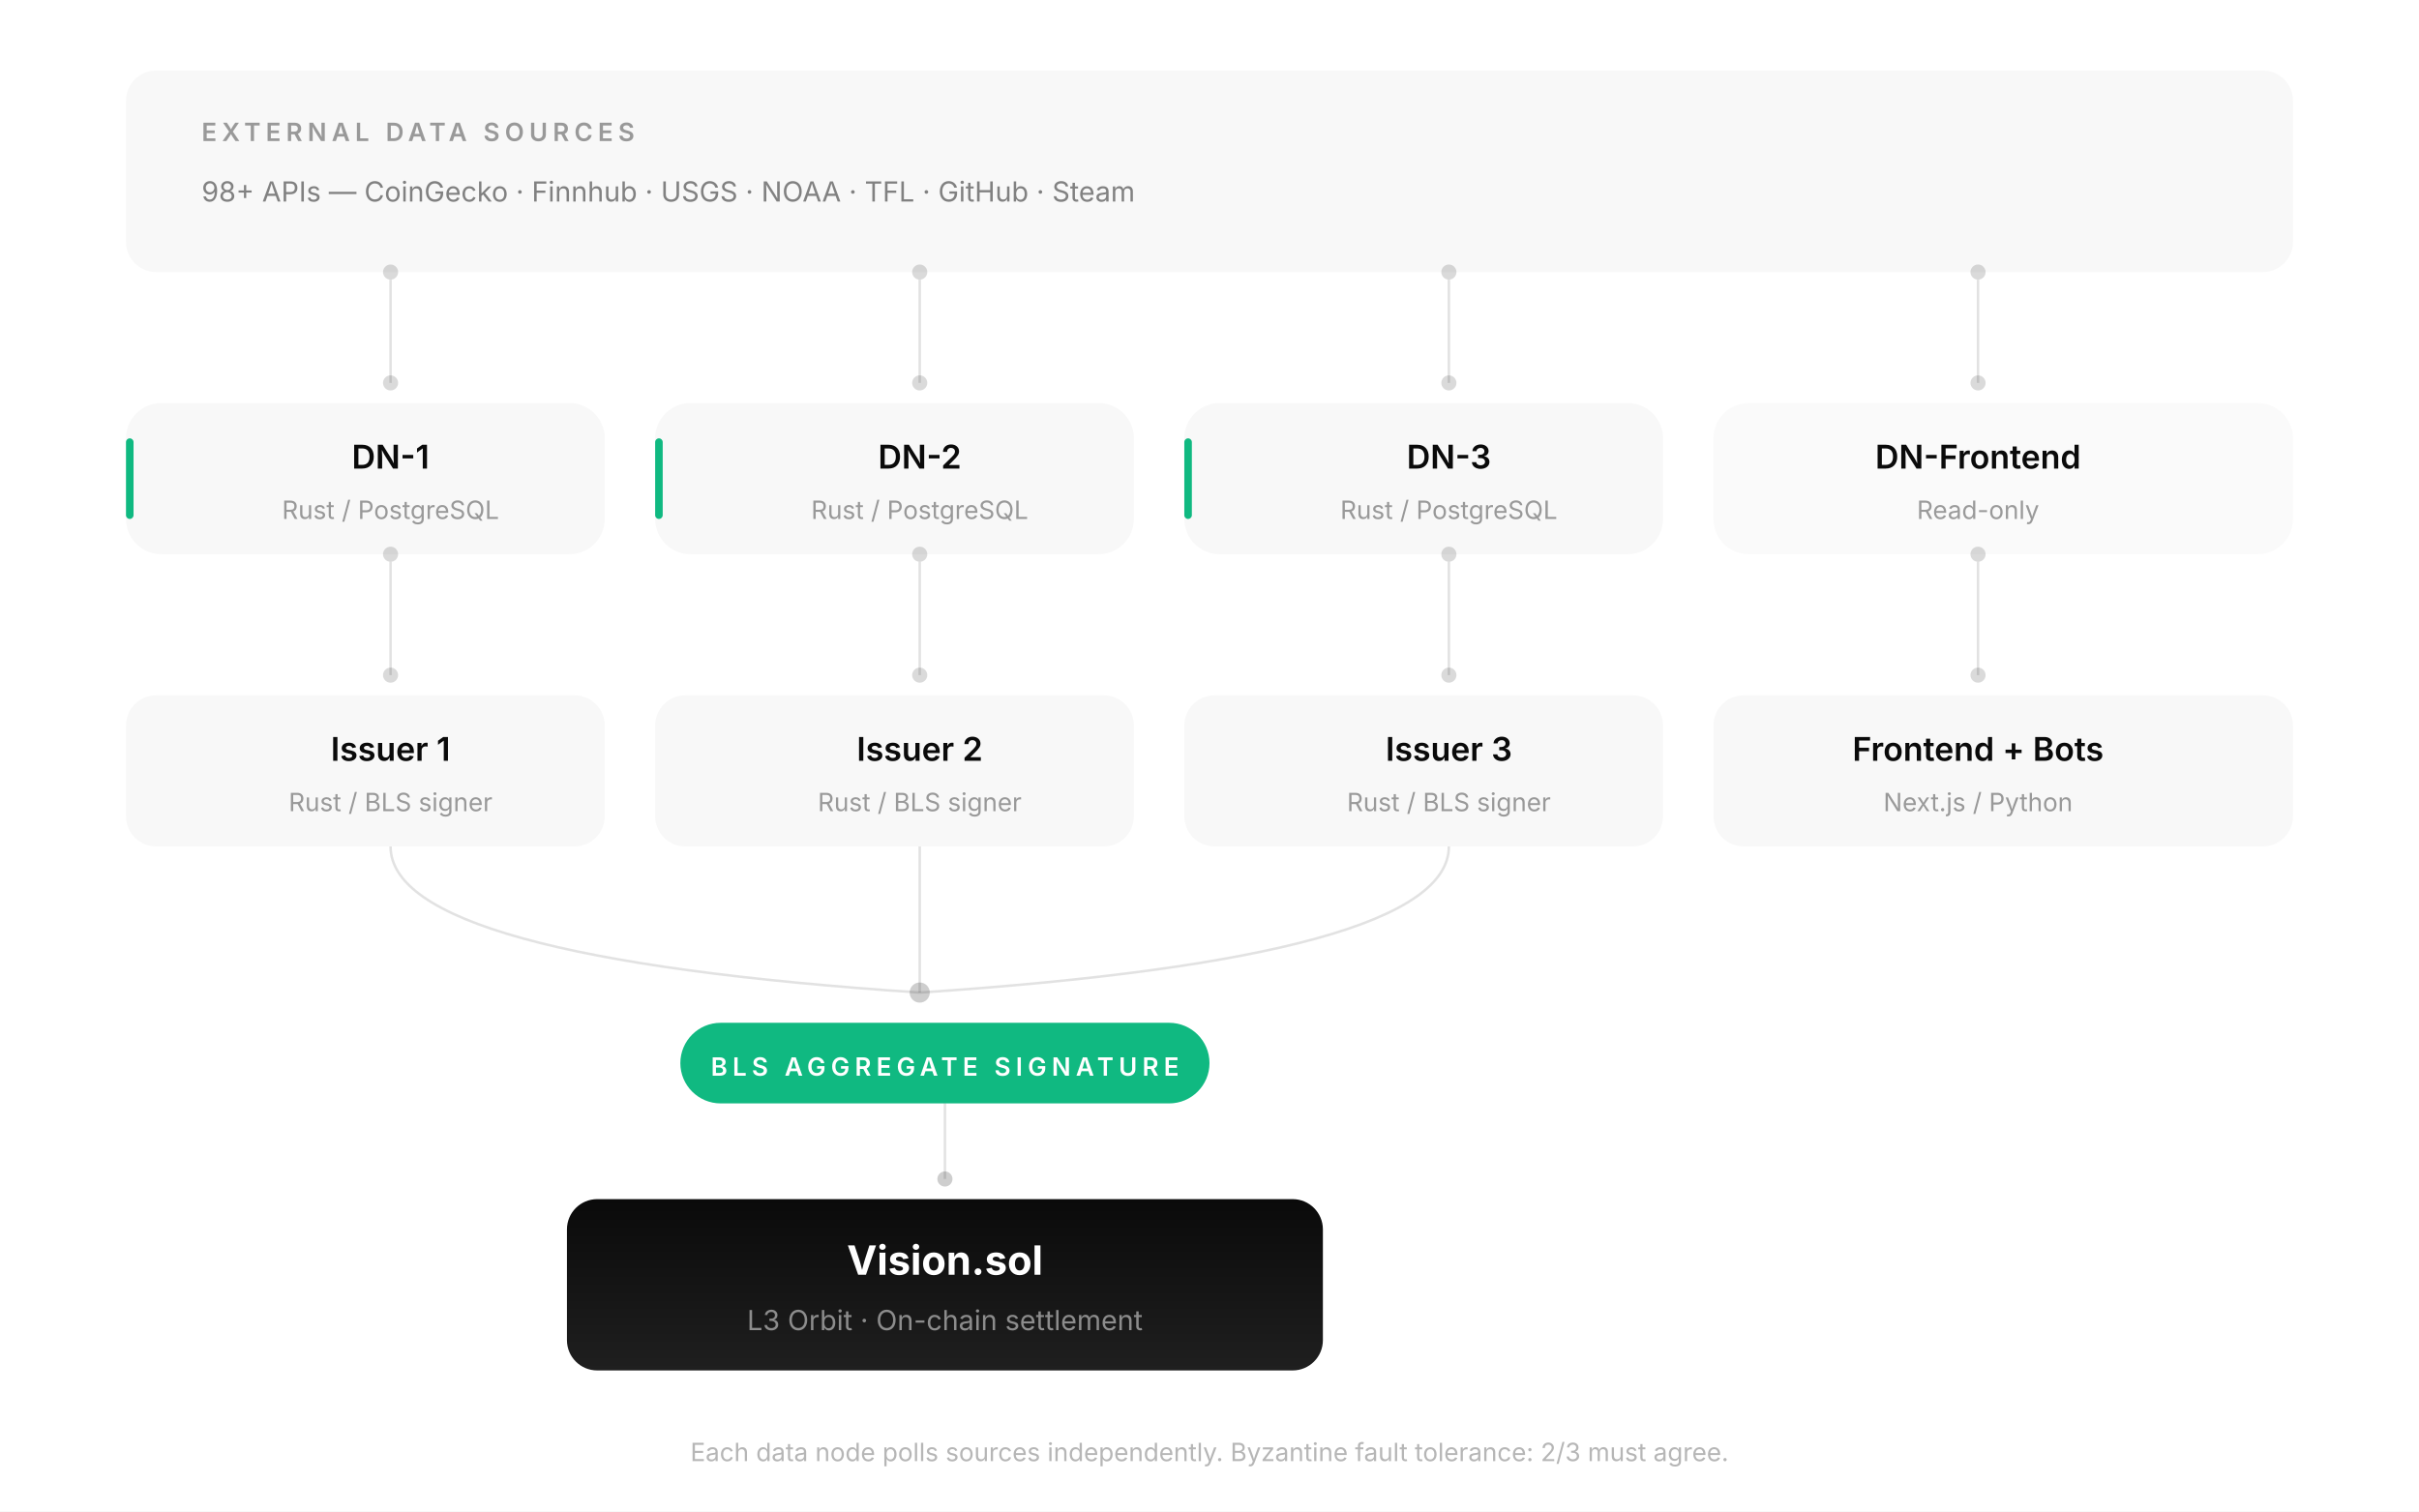
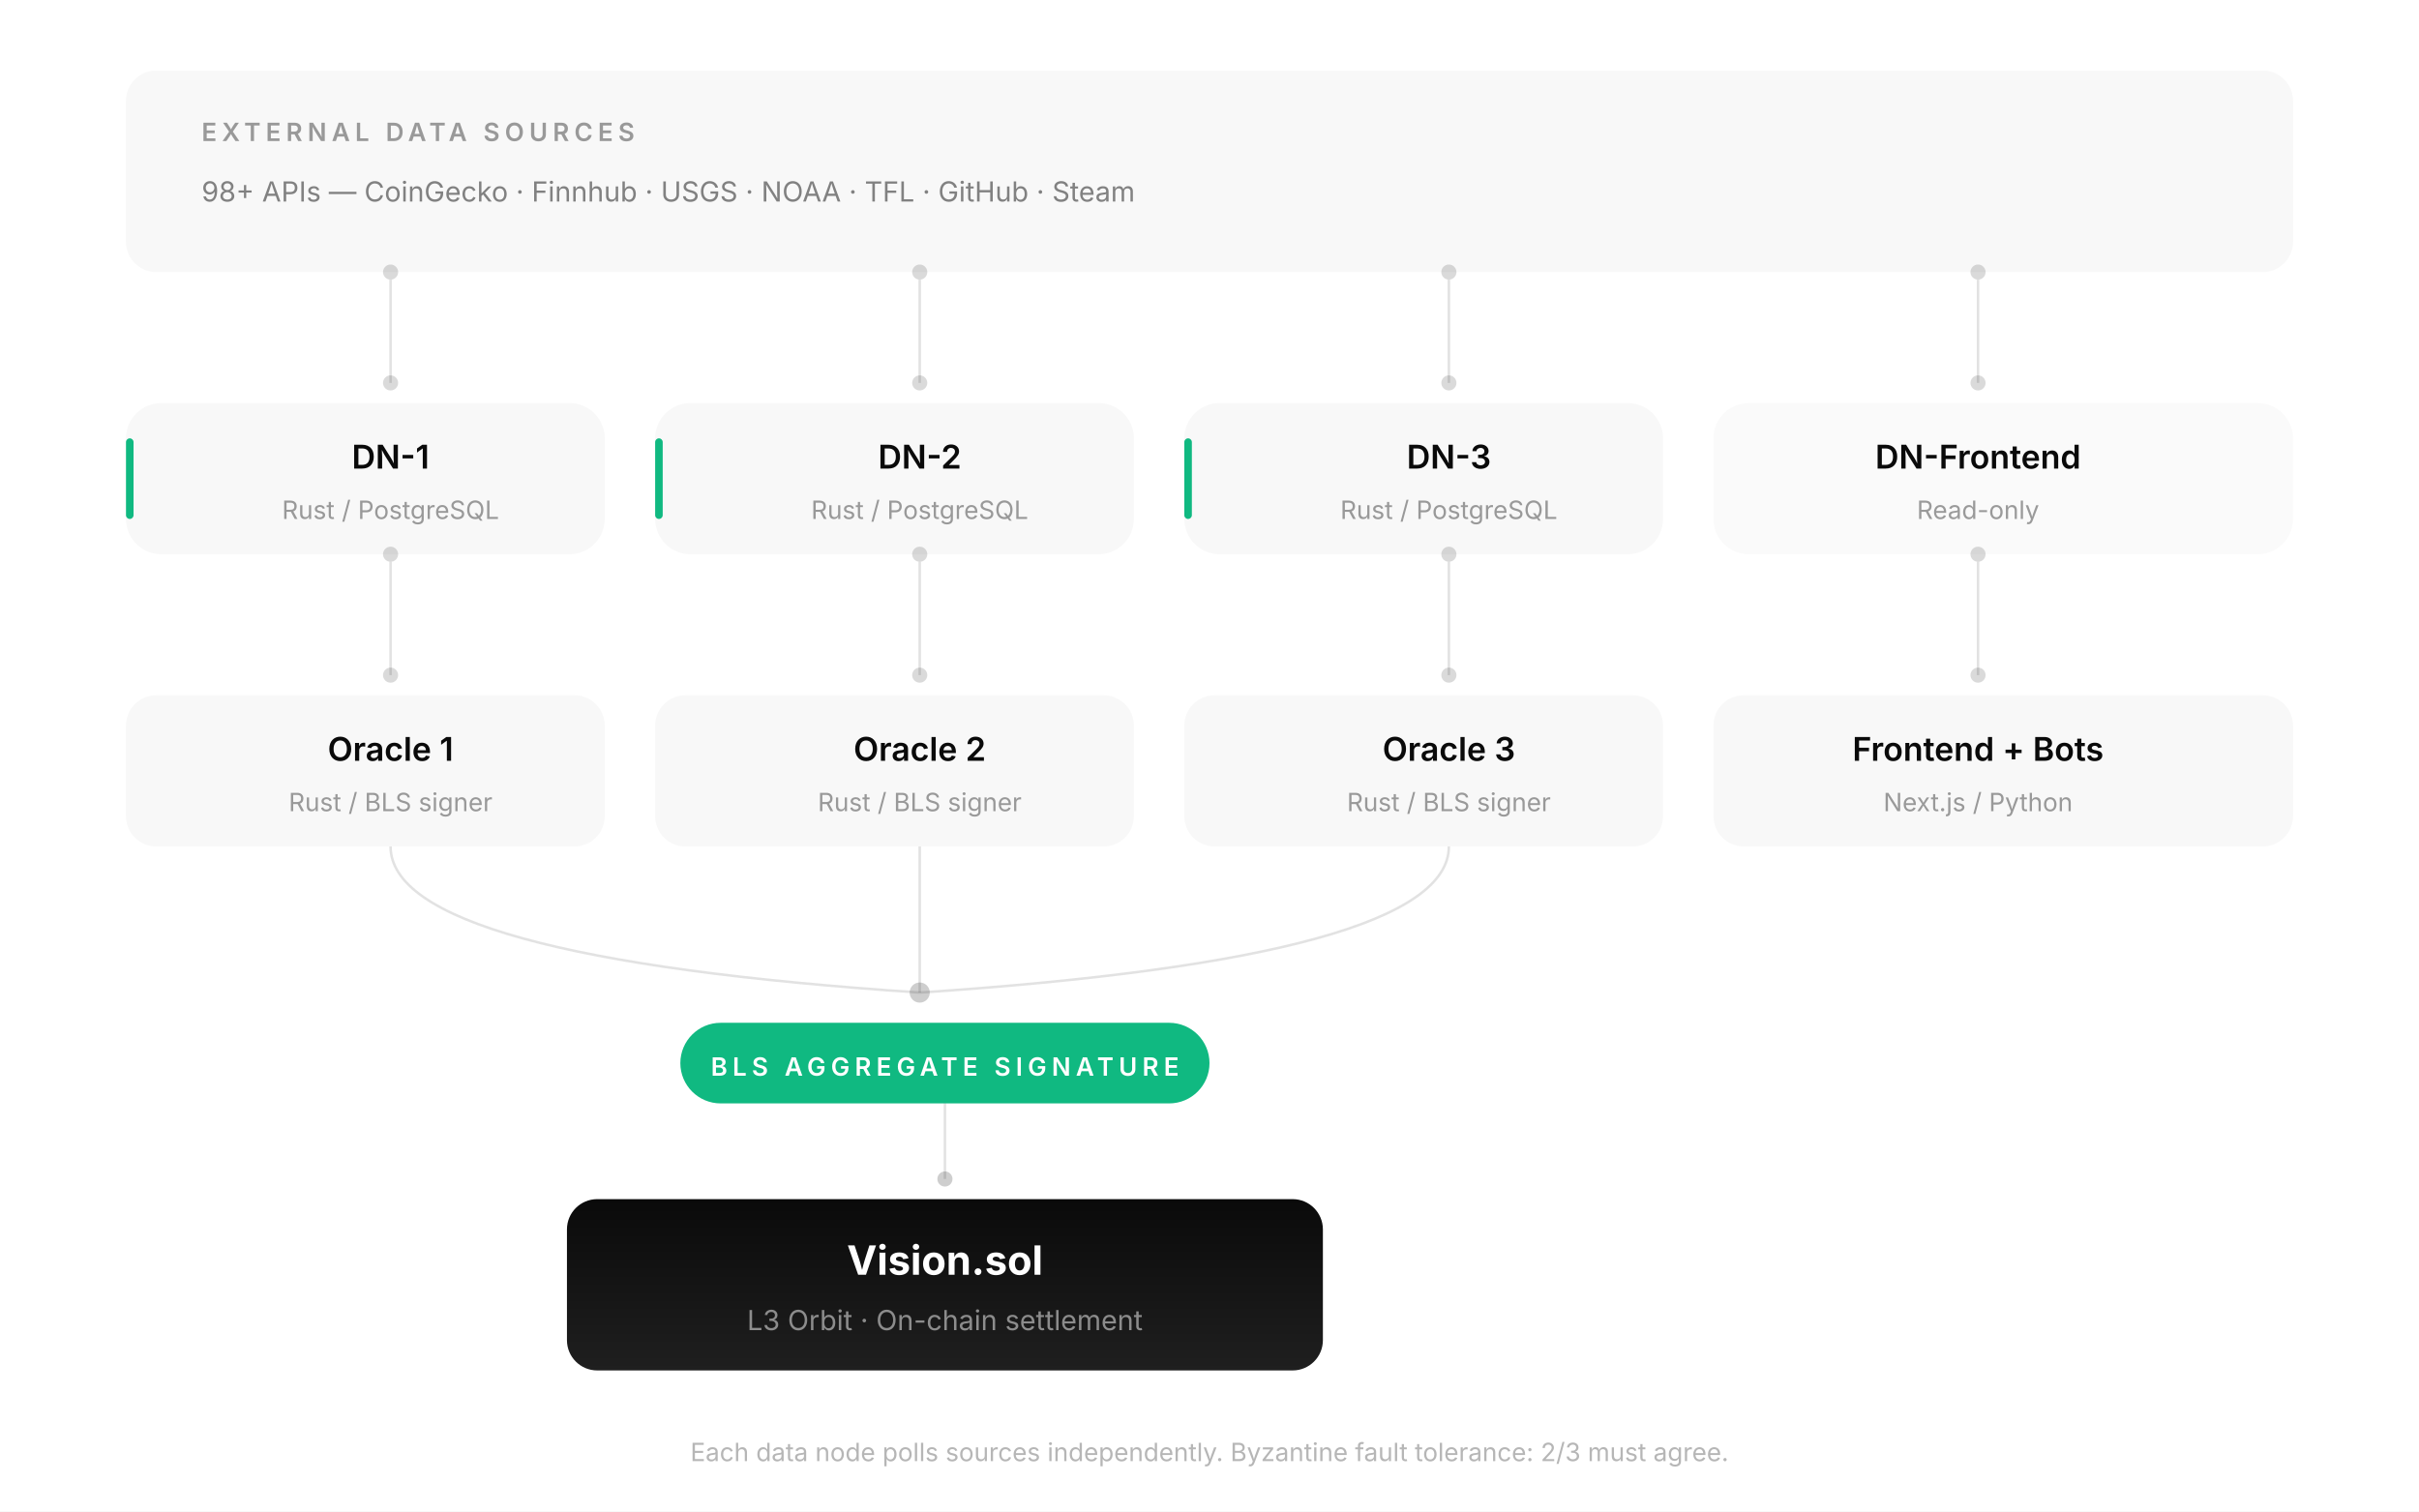
<svg xmlns="http://www.w3.org/2000/svg" width="960" height="600" viewBox="0 0 960 600">
  <defs>
    <linearGradient id="darkGrad" x1="0%" y1="0%" x2="0%" y2="100%">
      <stop offset="0%" stop-color="#0A0A0A" />
      <stop offset="100%" stop-color="#1F1F1F" />
    </linearGradient>
    <filter id="subtleShadow" x="-4%" y="-4%" width="108%" height="112%">
      <feDropShadow dx="0" dy="2" stdDeviation="8" flood-color="#000" flood-opacity="0.03" />
    </filter>
  </defs>
  <rect width="960" height="600" fill="#FFFFFF" />
  <rect x="50" y="28" width="860" height="80" rx="12" fill="#0A0A0A" fill-opacity="0.03" filter="url(#subtleShadow)" />
  <text x="80" y="56" font-family="Inter, system-ui, sans-serif" font-size="10" font-weight="600" fill="#0A0A0A" opacity="0.4" letter-spacing="2">EXTERNAL DATA SOURCES</text>
  <text x="80" y="80" font-family="Inter, system-ui, sans-serif" font-size="11" font-weight="400" fill="#0A0A0A" opacity="0.5">98+ APIs — CoinGecko  ·  Finnhub  ·  USGS  ·  NOAA  ·  TFL  ·  GitHub  ·  Steam</text>
  <circle cx="155" cy="108" r="3" fill="#0A0A0A" opacity="0.15" />
  <line x1="155" y1="111" x2="155" y2="152" stroke="#0A0A0A" stroke-opacity="0.12" stroke-width="1" />
  <circle cx="155" cy="152" r="3" fill="#0A0A0A" opacity="0.15" />
  <circle cx="365" cy="108" r="3" fill="#0A0A0A" opacity="0.15" />
  <line x1="365" y1="111" x2="365" y2="152" stroke="#0A0A0A" stroke-opacity="0.12" stroke-width="1" />
  <circle cx="365" cy="152" r="3" fill="#0A0A0A" opacity="0.15" />
  <circle cx="575" cy="108" r="3" fill="#0A0A0A" opacity="0.15" />
  <line x1="575" y1="111" x2="575" y2="152" stroke="#0A0A0A" stroke-opacity="0.12" stroke-width="1" />
  <circle cx="575" cy="152" r="3" fill="#0A0A0A" opacity="0.15" />
  <circle cx="785" cy="108" r="3" fill="#0A0A0A" opacity="0.15" />
  <line x1="785" y1="111" x2="785" y2="152" stroke="#0A0A0A" stroke-opacity="0.12" stroke-width="1" />
  <circle cx="785" cy="152" r="3" fill="#0A0A0A" opacity="0.15" />
  <rect x="50" y="160" width="190" height="60" rx="14" fill="#0A0A0A" fill-opacity="0.03" />
  <rect x="50" y="174" width="3" height="32" rx="1.5" fill="#10B981" />
  <text x="155" y="186" text-anchor="middle" font-family="Inter, system-ui, sans-serif" font-size="13" font-weight="600" fill="#0A0A0A">DN-1</text>
  <text x="155" y="206" text-anchor="middle" font-family="Inter, system-ui, sans-serif" font-size="10" font-weight="400" fill="#0A0A0A" opacity="0.4">Rust / PostgreSQL</text>
  <rect x="260" y="160" width="190" height="60" rx="14" fill="#0A0A0A" fill-opacity="0.03" />
  <rect x="260" y="174" width="3" height="32" rx="1.5" fill="#10B981" />
  <text x="365" y="186" text-anchor="middle" font-family="Inter, system-ui, sans-serif" font-size="13" font-weight="600" fill="#0A0A0A">DN-2</text>
  <text x="365" y="206" text-anchor="middle" font-family="Inter, system-ui, sans-serif" font-size="10" font-weight="400" fill="#0A0A0A" opacity="0.4">Rust / PostgreSQL</text>
  <rect x="470" y="160" width="190" height="60" rx="14" fill="#0A0A0A" fill-opacity="0.03" />
  <rect x="470" y="174" width="3" height="32" rx="1.5" fill="#10B981" />
  <text x="575" y="186" text-anchor="middle" font-family="Inter, system-ui, sans-serif" font-size="13" font-weight="600" fill="#0A0A0A">DN-3</text>
  <text x="575" y="206" text-anchor="middle" font-family="Inter, system-ui, sans-serif" font-size="10" font-weight="400" fill="#0A0A0A" opacity="0.4">Rust / PostgreSQL</text>
  <rect x="680" y="160" width="230" height="60" rx="14" fill="#0A0A0A" fill-opacity="0.02" />
  <text x="785" y="186" text-anchor="middle" font-family="Inter, system-ui, sans-serif" font-size="13" font-weight="600" fill="#0A0A0A">DN-Frontend</text>
  <text x="785" y="206" text-anchor="middle" font-family="Inter, system-ui, sans-serif" font-size="10" font-weight="400" fill="#0A0A0A" opacity="0.4">Read-only</text>
  <circle cx="155" cy="220" r="3" fill="#0A0A0A" opacity="0.15" />
  <line x1="155" y1="223" x2="155" y2="268" stroke="#0A0A0A" stroke-opacity="0.12" stroke-width="1" />
  <circle cx="155" cy="268" r="3" fill="#0A0A0A" opacity="0.15" />
  <circle cx="365" cy="220" r="3" fill="#0A0A0A" opacity="0.15" />
  <line x1="365" y1="223" x2="365" y2="268" stroke="#0A0A0A" stroke-opacity="0.12" stroke-width="1" />
  <circle cx="365" cy="268" r="3" fill="#0A0A0A" opacity="0.15" />
  <circle cx="575" cy="220" r="3" fill="#0A0A0A" opacity="0.15" />
  <line x1="575" y1="223" x2="575" y2="268" stroke="#0A0A0A" stroke-opacity="0.12" stroke-width="1" />
  <circle cx="575" cy="268" r="3" fill="#0A0A0A" opacity="0.15" />
  <circle cx="785" cy="220" r="3" fill="#0A0A0A" opacity="0.15" />
  <line x1="785" y1="223" x2="785" y2="268" stroke="#0A0A0A" stroke-opacity="0.12" stroke-width="1" />
  <circle cx="785" cy="268" r="3" fill="#0A0A0A" opacity="0.15" />
  <rect x="50" y="276" width="190" height="60" rx="12" fill="#0A0A0A" fill-opacity="0.03" />
-   <text x="155" y="302" text-anchor="middle" font-family="Inter, system-ui, sans-serif" font-size="13" font-weight="600" fill="#0A0A0A">Issuer 1</text>
+   <text x="155" y="302" text-anchor="middle" font-family="Inter, system-ui, sans-serif" font-size="13" font-weight="600" fill="#0A0A0A">Oracle 1</text>
  <text x="155" y="322" text-anchor="middle" font-family="Inter, system-ui, sans-serif" font-size="10" font-weight="400" fill="#0A0A0A" opacity="0.4">Rust / BLS signer</text>
  <rect x="260" y="276" width="190" height="60" rx="12" fill="#0A0A0A" fill-opacity="0.03" />
-   <text x="365" y="302" text-anchor="middle" font-family="Inter, system-ui, sans-serif" font-size="13" font-weight="600" fill="#0A0A0A">Issuer 2</text>
+   <text x="365" y="302" text-anchor="middle" font-family="Inter, system-ui, sans-serif" font-size="13" font-weight="600" fill="#0A0A0A">Oracle 2</text>
  <text x="365" y="322" text-anchor="middle" font-family="Inter, system-ui, sans-serif" font-size="10" font-weight="400" fill="#0A0A0A" opacity="0.4">Rust / BLS signer</text>
  <rect x="470" y="276" width="190" height="60" rx="12" fill="#0A0A0A" fill-opacity="0.03" />
-   <text x="575" y="302" text-anchor="middle" font-family="Inter, system-ui, sans-serif" font-size="13" font-weight="600" fill="#0A0A0A">Issuer 3</text>
+   <text x="575" y="302" text-anchor="middle" font-family="Inter, system-ui, sans-serif" font-size="13" font-weight="600" fill="#0A0A0A">Oracle 3</text>
  <text x="575" y="322" text-anchor="middle" font-family="Inter, system-ui, sans-serif" font-size="10" font-weight="400" fill="#0A0A0A" opacity="0.4">Rust / BLS signer</text>
  <rect x="680" y="276" width="230" height="60" rx="12" fill="#0A0A0A" fill-opacity="0.03" />
  <text x="785" y="302" text-anchor="middle" font-family="Inter, system-ui, sans-serif" font-size="13" font-weight="600" fill="#0A0A0A">Frontend + Bots</text>
  <text x="785" y="322" text-anchor="middle" font-family="Inter, system-ui, sans-serif" font-size="10" font-weight="400" fill="#0A0A0A" opacity="0.4">Next.js / Python</text>
  <path d="M155,336 Q155,380 365,394" stroke="#0A0A0A" stroke-opacity="0.12" stroke-width="1" fill="none" />
  <line x1="365" y1="336" x2="365" y2="394" stroke="#0A0A0A" stroke-opacity="0.12" stroke-width="1" />
  <path d="M575,336 Q575,380 365,394" stroke="#0A0A0A" stroke-opacity="0.12" stroke-width="1" fill="none" />
  <circle cx="365" cy="394" r="4" fill="#0A0A0A" opacity="0.2" />
  <rect x="270" y="406" width="210" height="32" rx="16" fill="#10B981" />
  <text x="375" y="427" text-anchor="middle" font-family="Inter, system-ui, sans-serif" font-size="10" font-weight="600" fill="#FFFFFF" letter-spacing="2">BLS AGGREGATE SIGNATURE</text>
  <path d="M375,438 Q375,456 375,468" stroke="#0A0A0A" stroke-opacity="0.12" stroke-width="1" fill="none" />
  <circle cx="375" cy="468" r="3" fill="#0A0A0A" opacity="0.2" />
  <rect x="225" y="476" width="300" height="68" rx="12" fill="url(#darkGrad)" />
  <text x="375" y="506" text-anchor="middle" font-family="Inter, system-ui, sans-serif" font-size="16" font-weight="700" fill="#FFFFFF">Vision.sol</text>
  <text x="375" y="528" text-anchor="middle" font-family="Inter, system-ui, sans-serif" font-size="11" font-weight="400" fill="#FFFFFF" opacity="0.5">L3 Orbit  ·  On-chain settlement</text>
  <text x="480" y="580" text-anchor="middle" font-family="Inter, system-ui, sans-serif" font-size="10" font-weight="400" fill="#0A0A0A" opacity="0.3">Each data node polls sources independently. Byzantine fault tolerance: 2/3 must agree.</text>
</svg>
